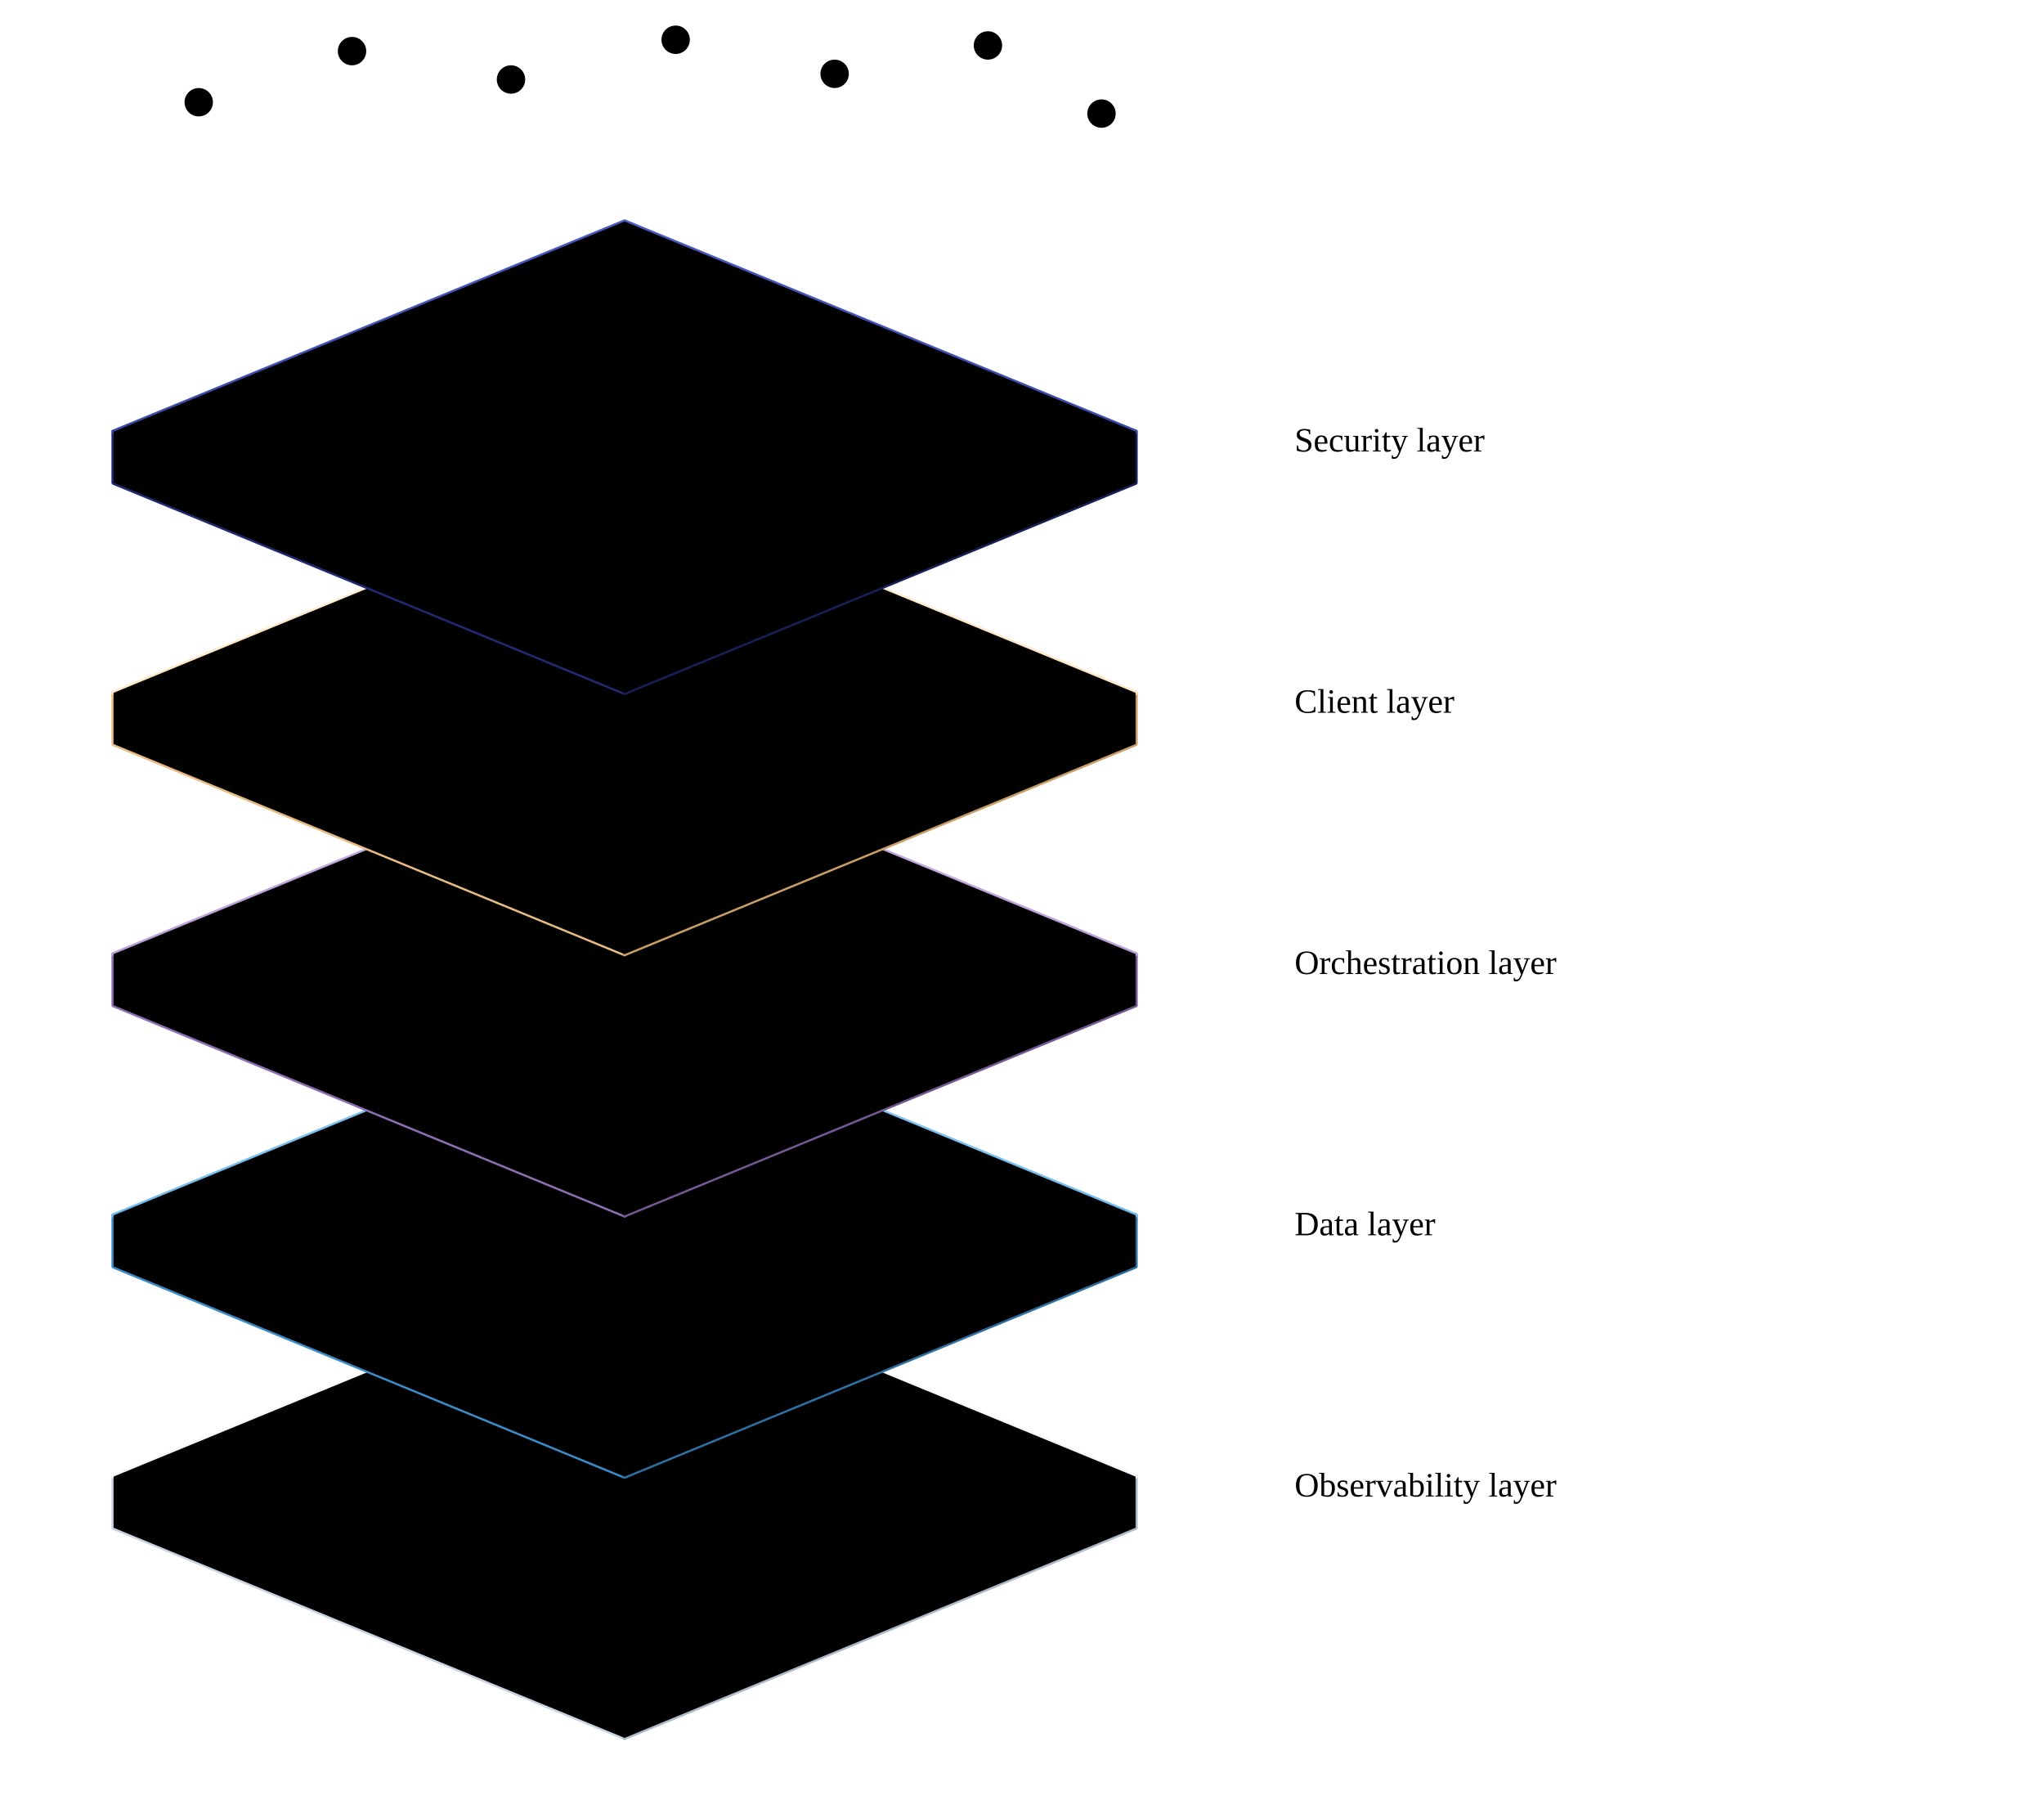
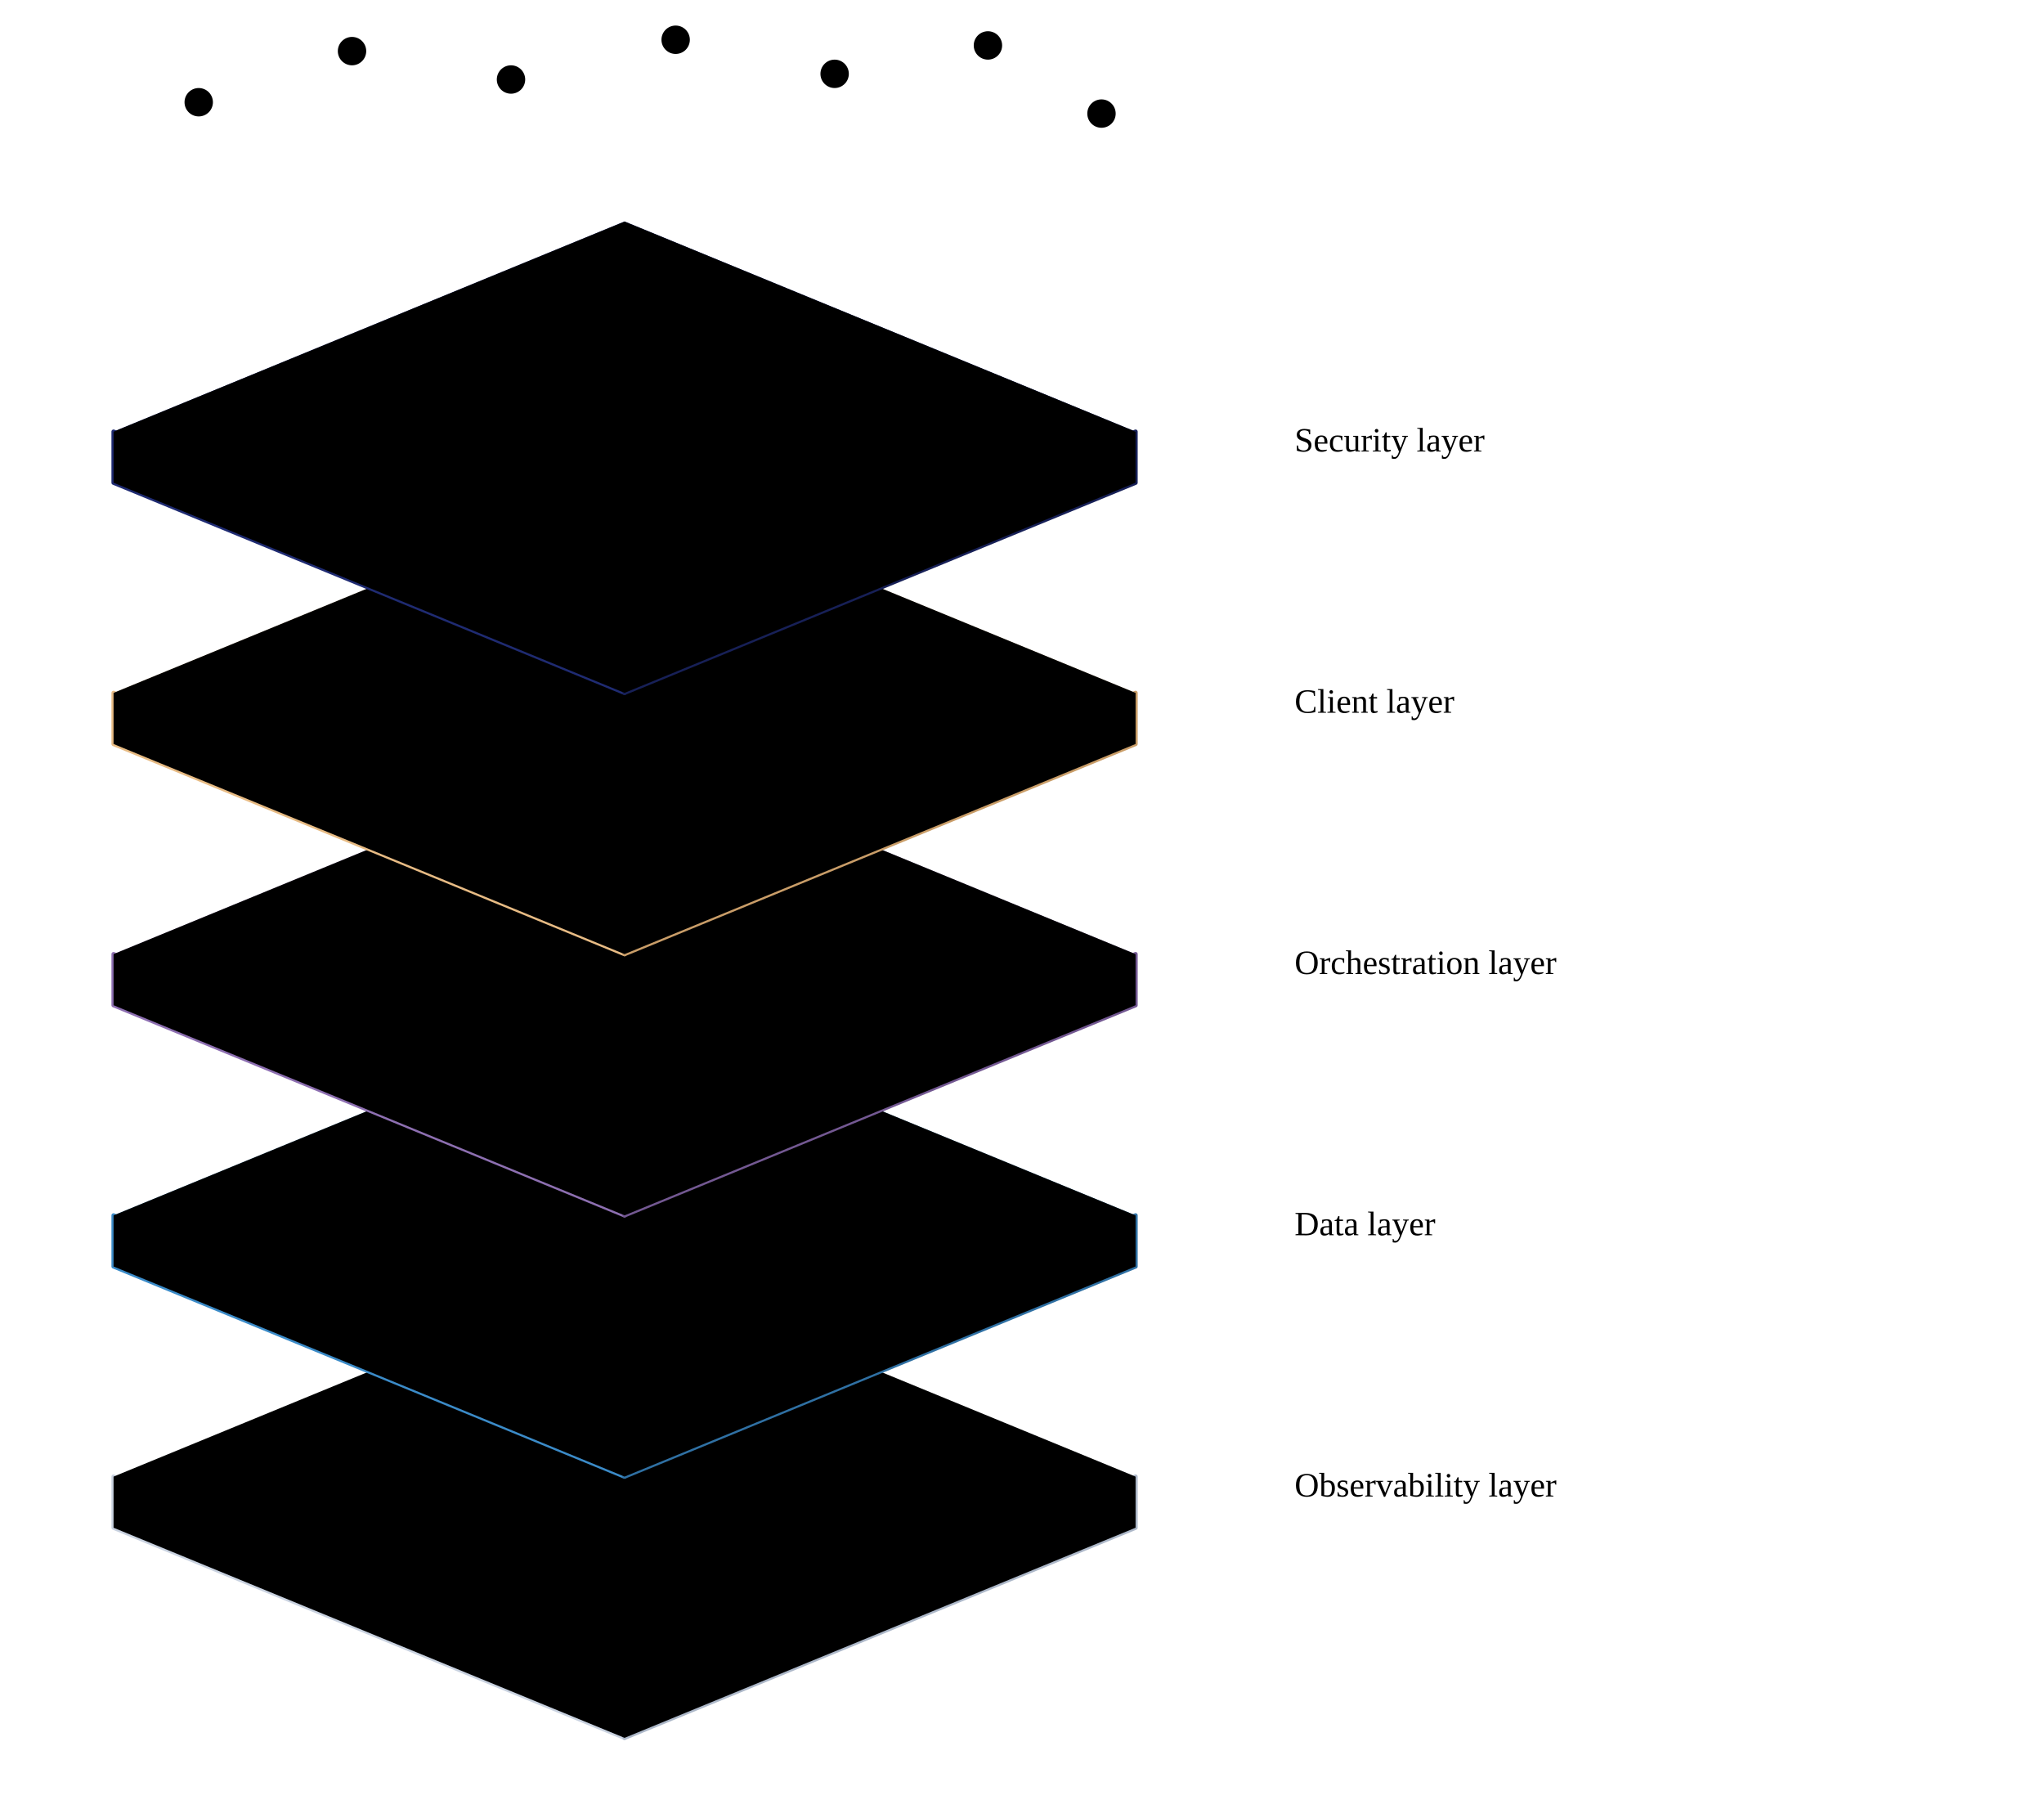
<svg xmlns="http://www.w3.org/2000/svg" class="dusk-stack__diagram" viewBox="0 0 720 640" role="img" aria-labelledby="dusk-stack-diagram-title">
  <defs>
    <symbol id="dusk-stack-icon-nightfall" viewBox="0 0 24 24">
      <path d="M12 2.8 19.4 5.6v5.9c0 4.4-3.1 8-7.4 9.8-4.3-1.8-7.4-5.4-7.4-9.8V5.6Z" />
      <path d="M13.6 8.2a3.6 3.6 0 1 0 2.2 5.6 3 3 0 0 1-2.2-5.6Z" />
    </symbol>
    <symbol id="dusk-stack-icon-dawn" viewBox="0 0 24 24">
      <path d="M7 17a5 5 0 0 1 10 0" />
      <path d="M2.5 17h19M5 21h14" />
      <path d="M12 3v6M9.2 5.8 12 3l2.8 2.8" />
      <path d="m4.9 10.3 1.4 1.4M19.1 10.3l-1.4 1.4" />
    </symbol>
    <symbol id="dusk-stack-icon-twilight" viewBox="0 0 24 24">
      <path d="M7 17a5 5 0 0 1 10 0" />
      <path d="M2.5 17h19M5 21h14" />
      <path d="M6 4h12M15 1.5 18 4l-3 2.5M18 9H6M9 6.5 6 9l3 2.5" />
    </symbol>
    <symbol id="dusk-stack-icon-data" viewBox="0 0 24 24">
      <ellipse cx="12" cy="5.5" rx="7.5" ry="2.8" />
      <path d="M4.5 5.5v13c0 1.5 3.4 2.8 7.5 2.8s7.5-1.3 7.5-2.8v-13" />
      <path d="M4.5 12c0 1.5 3.4 2.8 7.5 2.8s7.5-1.3 7.5-2.8" />
    </symbol>
    <symbol id="dusk-stack-icon-observability" viewBox="0 0 24 24">
      <path d="M2.2 12S5.8 5.2 12 5.2 21.8 12 21.8 12 18.2 18.8 12 18.8 2.2 12 2.2 12Z" />
      <circle cx="12" cy="12" r="3.2" />
    </symbol>
    <linearGradient id="dusk-plate-nightfall" x1="0" y1="0" x2="0" y2="1">
      <stop offset="0" stop-color="#4a5bc2" />
      <stop offset="1" stop-color="#28378f" />
    </linearGradient>
    <linearGradient id="dusk-plate-dawn" x1="0" y1="0" x2="0" y2="1">
      <stop offset="0" stop-color="#fff1dc" />
      <stop offset="1" stop-color="#ffd9a8" />
    </linearGradient>
    <linearGradient id="dusk-plate-twilight" x1="0" y1="0" x2="0" y2="1">
      <stop offset="0" stop-color="#cbb3e4" />
      <stop offset="1" stop-color="#a98bcc" />
    </linearGradient>
    <linearGradient id="dusk-plate-data" x1="0" y1="0" x2="0" y2="1">
      <stop offset="0" stop-color="#93cdf4" />
      <stop offset="1" stop-color="#4ea6e6" />
    </linearGradient>
    <linearGradient id="dusk-plate-observability" x1="0" y1="0" x2="0" y2="1">
      <stop offset="0" stop-color="#ffffff" />
      <stop offset="1" stop-color="#e7ecf4" />
    </linearGradient>
  </defs>
  <g class="dusk-stack__fleet">
    <path class="dusk-stack__uplink" d="M70 36L172 154.5" />
    <path class="dusk-stack__uplink" d="M124 18L189.3 150" />
    <path class="dusk-stack__uplink" d="M180 28L207.2 152.5" />
    <path class="dusk-stack__uplink" d="M238 14L225.8 149" />
    <path class="dusk-stack__uplink" d="M294 26L243.7 152" />
    <path class="dusk-stack__uplink" d="M348 16L261 149.5" />
    <path class="dusk-stack__uplink" d="M388 40L273.8 155.5" />
    <circle class="dusk-stack__node" cx="70" cy="36" r="5" />
    <circle class="dusk-stack__node" cx="124" cy="18" r="5" />
    <circle class="dusk-stack__node" cx="180" cy="28" r="5" />
    <circle class="dusk-stack__node" cx="238" cy="14" r="5" />
    <circle class="dusk-stack__node" cx="294" cy="26" r="5" />
    <circle class="dusk-stack__node" cx="348" cy="16" r="5" />
    <circle class="dusk-stack__node" cx="388" cy="40" r="5" />
  </g>
  <g class="dusk-plate" data-layer="observability">
    <polygon class="dusk-plate__left" fill="#c9d2e0" stroke="#c9d2e0" stroke-width="1.5" stroke-linejoin="round" points="40,520 220,594 220,612 40,538" />
    <polygon class="dusk-plate__right" fill="#adb8c9" stroke="#adb8c9" stroke-width="1.5" stroke-linejoin="round" points="220,594 400,520 400,538 220,612" />
-     <polygon class="dusk-plate__top" fill="url(#dusk-plate-observability)" stroke="url(#dusk-plate-observability)" stroke-width="1.5" stroke-linejoin="round" points="220,446 400,520 220,594 40,520" />
+     <polygon class="dusk-plate__top" fill="url(#dusk-plate-observability)" points="220,446 400,520 220,594 40,520" />
    <polygon class="dusk-plate__veil" points="220,446 400,520 400,538 220,612 40,538 40,520" />
    <g class="dusk-plate__print" transform="matrix(0.925 0.38 -0.925 0.38 69.6 520)" style="--dusk-print: #4a5668">
      <use class="dusk-plate__print-icon" href="#dusk-stack-icon-observability" x="0" y="-16" width="18" height="18" />
      <text x="24" y="0">Observability</text>
    </g>
    <path class="dusk-plate__leader" d="M414 520H444" />
    <text class="dusk-plate__name" x="456" y="527">Observability layer</text>
  </g>
  <g class="dusk-plate" data-layer="data">
    <polygon class="dusk-plate__left" fill="#3b8bc8" stroke="#3b8bc8" stroke-width="1.5" stroke-linejoin="round" points="40,428 220,502 220,520 40,446" />
    <polygon class="dusk-plate__right" fill="#2f70a3" stroke="#2f70a3" stroke-width="1.5" stroke-linejoin="round" points="220,502 400,428 400,446 220,520" />
-     <polygon class="dusk-plate__top" fill="url(#dusk-plate-data)" stroke="url(#dusk-plate-data)" stroke-width="1.5" stroke-linejoin="round" points="220,354 400,428 220,502 40,428" />
+     <polygon class="dusk-plate__top" fill="url(#dusk-plate-data)" points="220,354 400,428 220,502 40,428" />
    <polygon class="dusk-plate__veil" points="220,354 400,428 400,446 220,520 40,446 40,428" />
    <g class="dusk-plate__print" transform="matrix(0.925 0.38 -0.925 0.38 69.6 428)" style="--dusk-print: #0d3a5e">
      <use class="dusk-plate__print-icon" href="#dusk-stack-icon-data" x="0" y="-16" width="18" height="18" />
      <text x="24" y="0">Data</text>
    </g>
    <path class="dusk-plate__leader" d="M414 428H444" />
    <text class="dusk-plate__name" x="456" y="435">Data layer</text>
  </g>
  <g class="dusk-plate" data-layer="twilight">
    <polygon class="dusk-plate__left" fill="#8d6fb1" stroke="#8d6fb1" stroke-width="1.5" stroke-linejoin="round" points="40,336 220,410 220,428 40,354" />
    <polygon class="dusk-plate__right" fill="#735892" stroke="#735892" stroke-width="1.5" stroke-linejoin="round" points="220,410 400,336 400,354 220,428" />
-     <polygon class="dusk-plate__top" fill="url(#dusk-plate-twilight)" stroke="url(#dusk-plate-twilight)" stroke-width="1.5" stroke-linejoin="round" points="220,262 400,336 220,410 40,336" />
+     <polygon class="dusk-plate__top" fill="url(#dusk-plate-twilight)" points="220,262 400,336 220,410 40,336" />
    <polygon class="dusk-plate__veil" points="220,262 400,336 400,354 220,428 40,354 40,336" />
    <g class="dusk-plate__print" transform="matrix(0.925 0.38 -0.925 0.38 69.6 336)" style="--dusk-print: #3b2466">
      <use class="dusk-plate__print-icon" href="#dusk-stack-icon-twilight" x="0" y="-16" width="18" height="18" />
      <text x="24" y="0">Twilight</text>
    </g>
    <path class="dusk-plate__leader" d="M414 336H444" />
    <text class="dusk-plate__name" x="456" y="343">Orchestration layer</text>
  </g>
  <g class="dusk-plate" data-layer="dawn">
    <polygon class="dusk-plate__left" fill="#e7bb84" stroke="#e7bb84" stroke-width="1.5" stroke-linejoin="round" points="40,244 220,318 220,336 40,262" />
    <polygon class="dusk-plate__right" fill="#c99d68" stroke="#c99d68" stroke-width="1.5" stroke-linejoin="round" points="220,318 400,244 400,262 220,336" />
-     <polygon class="dusk-plate__top" fill="url(#dusk-plate-dawn)" stroke="url(#dusk-plate-dawn)" stroke-width="1.5" stroke-linejoin="round" points="220,170 400,244 220,318 40,244" />
+     <polygon class="dusk-plate__top" fill="url(#dusk-plate-dawn)" points="220,170 400,244 220,318 40,244" />
    <polygon class="dusk-plate__veil" points="220,170 400,244 400,262 220,336 40,262 40,244" />
    <g class="dusk-plate__print" transform="matrix(0.925 0.38 -0.925 0.38 69.6 244)" style="--dusk-print: #7a4a12">
      <use class="dusk-plate__print-icon" href="#dusk-stack-icon-dawn" x="0" y="-16" width="18" height="18" />
      <text x="24" y="0">Dawn</text>
    </g>
    <path class="dusk-plate__leader" d="M414 244H444" />
    <text class="dusk-plate__name" x="456" y="251">Client layer</text>
  </g>
  <g class="dusk-plate" data-layer="nightfall">
    <polygon class="dusk-plate__left" fill="#1f2b72" stroke="#1f2b72" stroke-width="1.5" stroke-linejoin="round" points="40,152 220,226 220,244 40,170" />
    <polygon class="dusk-plate__right" fill="#172057" stroke="#172057" stroke-width="1.5" stroke-linejoin="round" points="220,226 400,152 400,170 220,244" />
-     <polygon class="dusk-plate__top" fill="url(#dusk-plate-nightfall)" stroke="url(#dusk-plate-nightfall)" stroke-width="1.5" stroke-linejoin="round" points="220,78 400,152 220,226 40,152" />
+     <polygon class="dusk-plate__top" fill="url(#dusk-plate-nightfall)" points="220,78 400,152 220,226 40,152" />
    <polygon class="dusk-plate__veil" points="220,78 400,152 400,170 220,244 40,170 40,152" />
    <g class="dusk-plate__print" transform="matrix(0.925 0.38 -0.925 0.38 69.6 152)" style="--dusk-print: #f7f1d8">
      <use class="dusk-plate__print-icon" href="#dusk-stack-icon-nightfall" x="0" y="-16" width="18" height="18" />
      <text x="24" y="0">Nightfall</text>
    </g>
    <path class="dusk-plate__leader" d="M414 152H444" />
    <text class="dusk-plate__name" x="456" y="159">Security layer</text>
  </g>
</svg>
